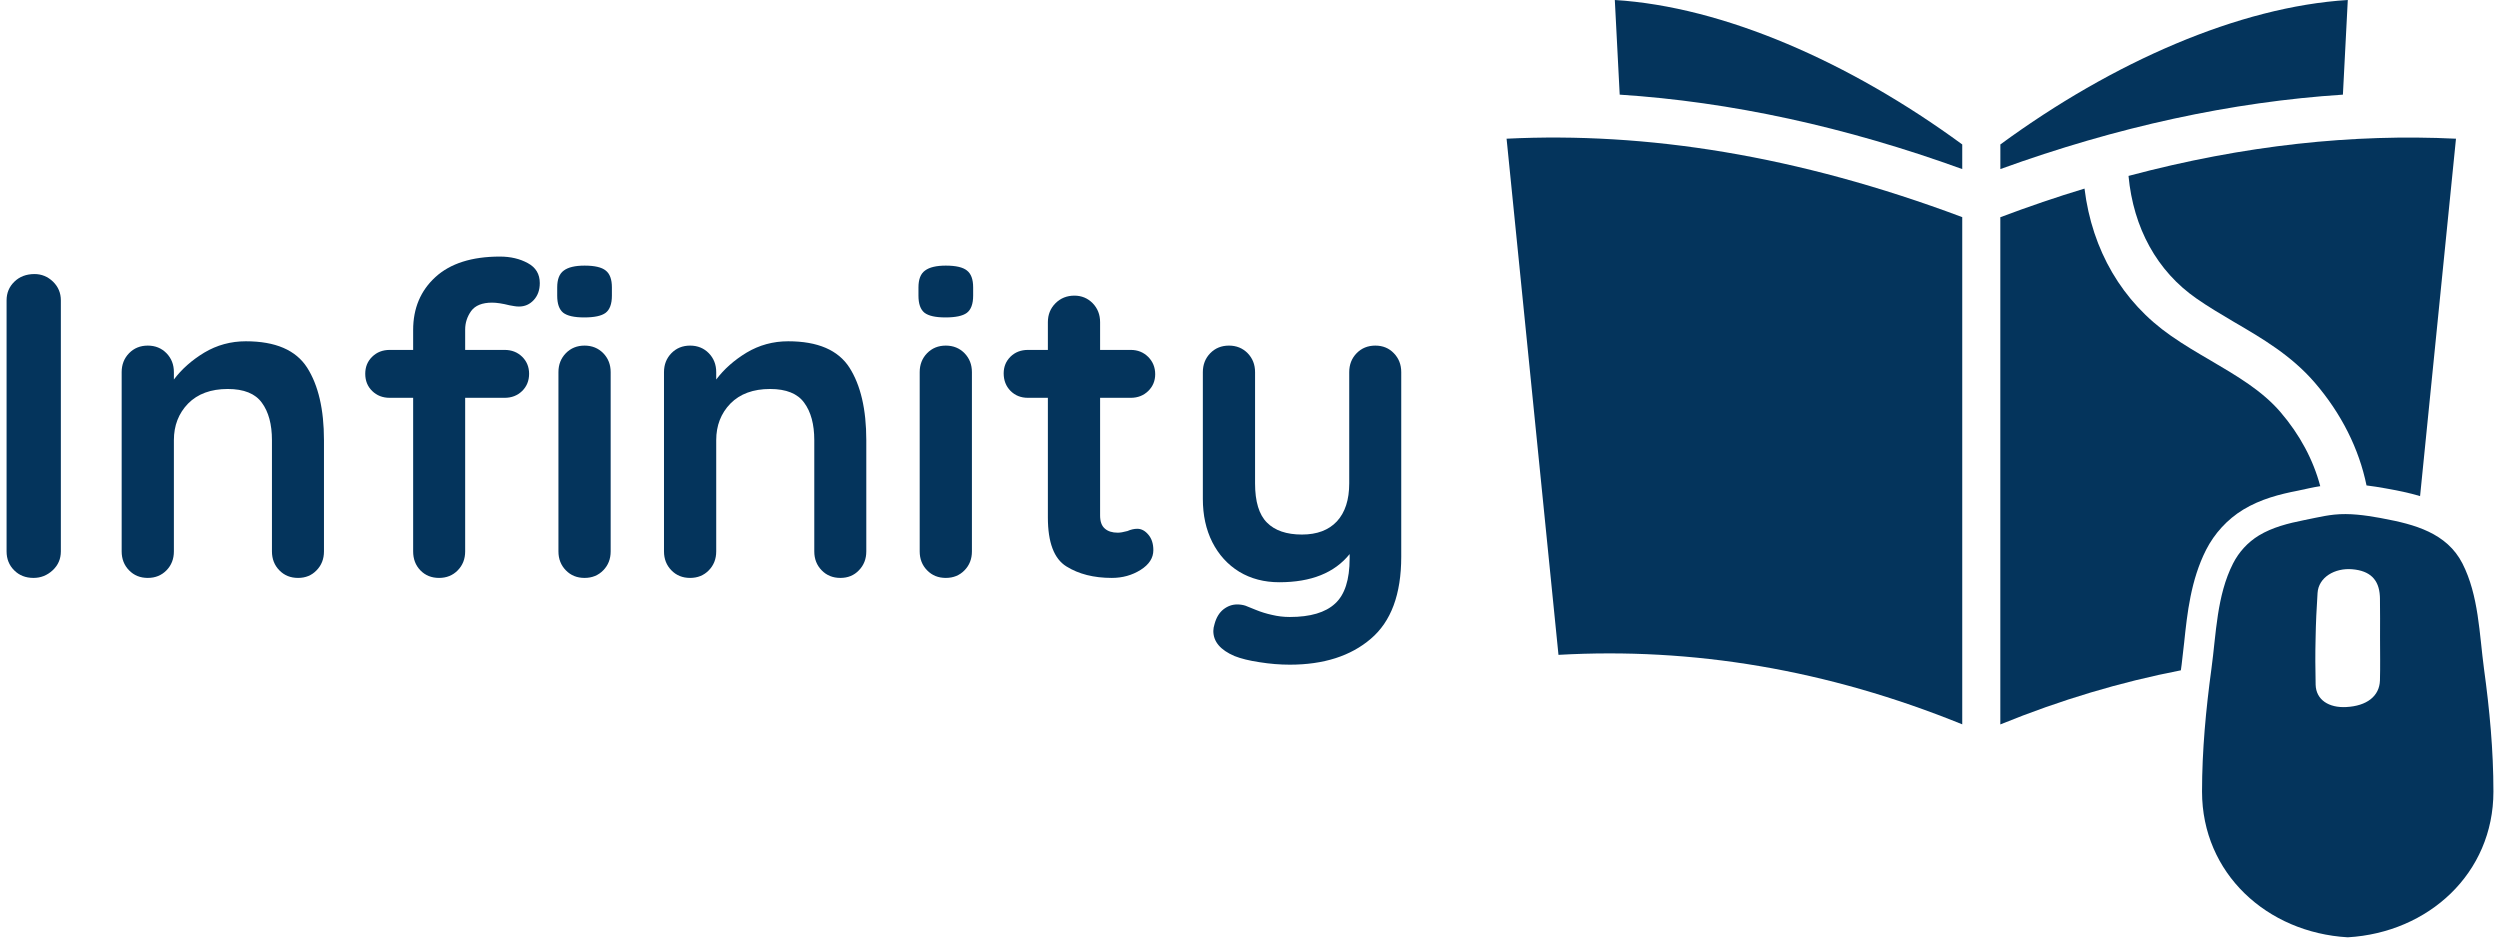
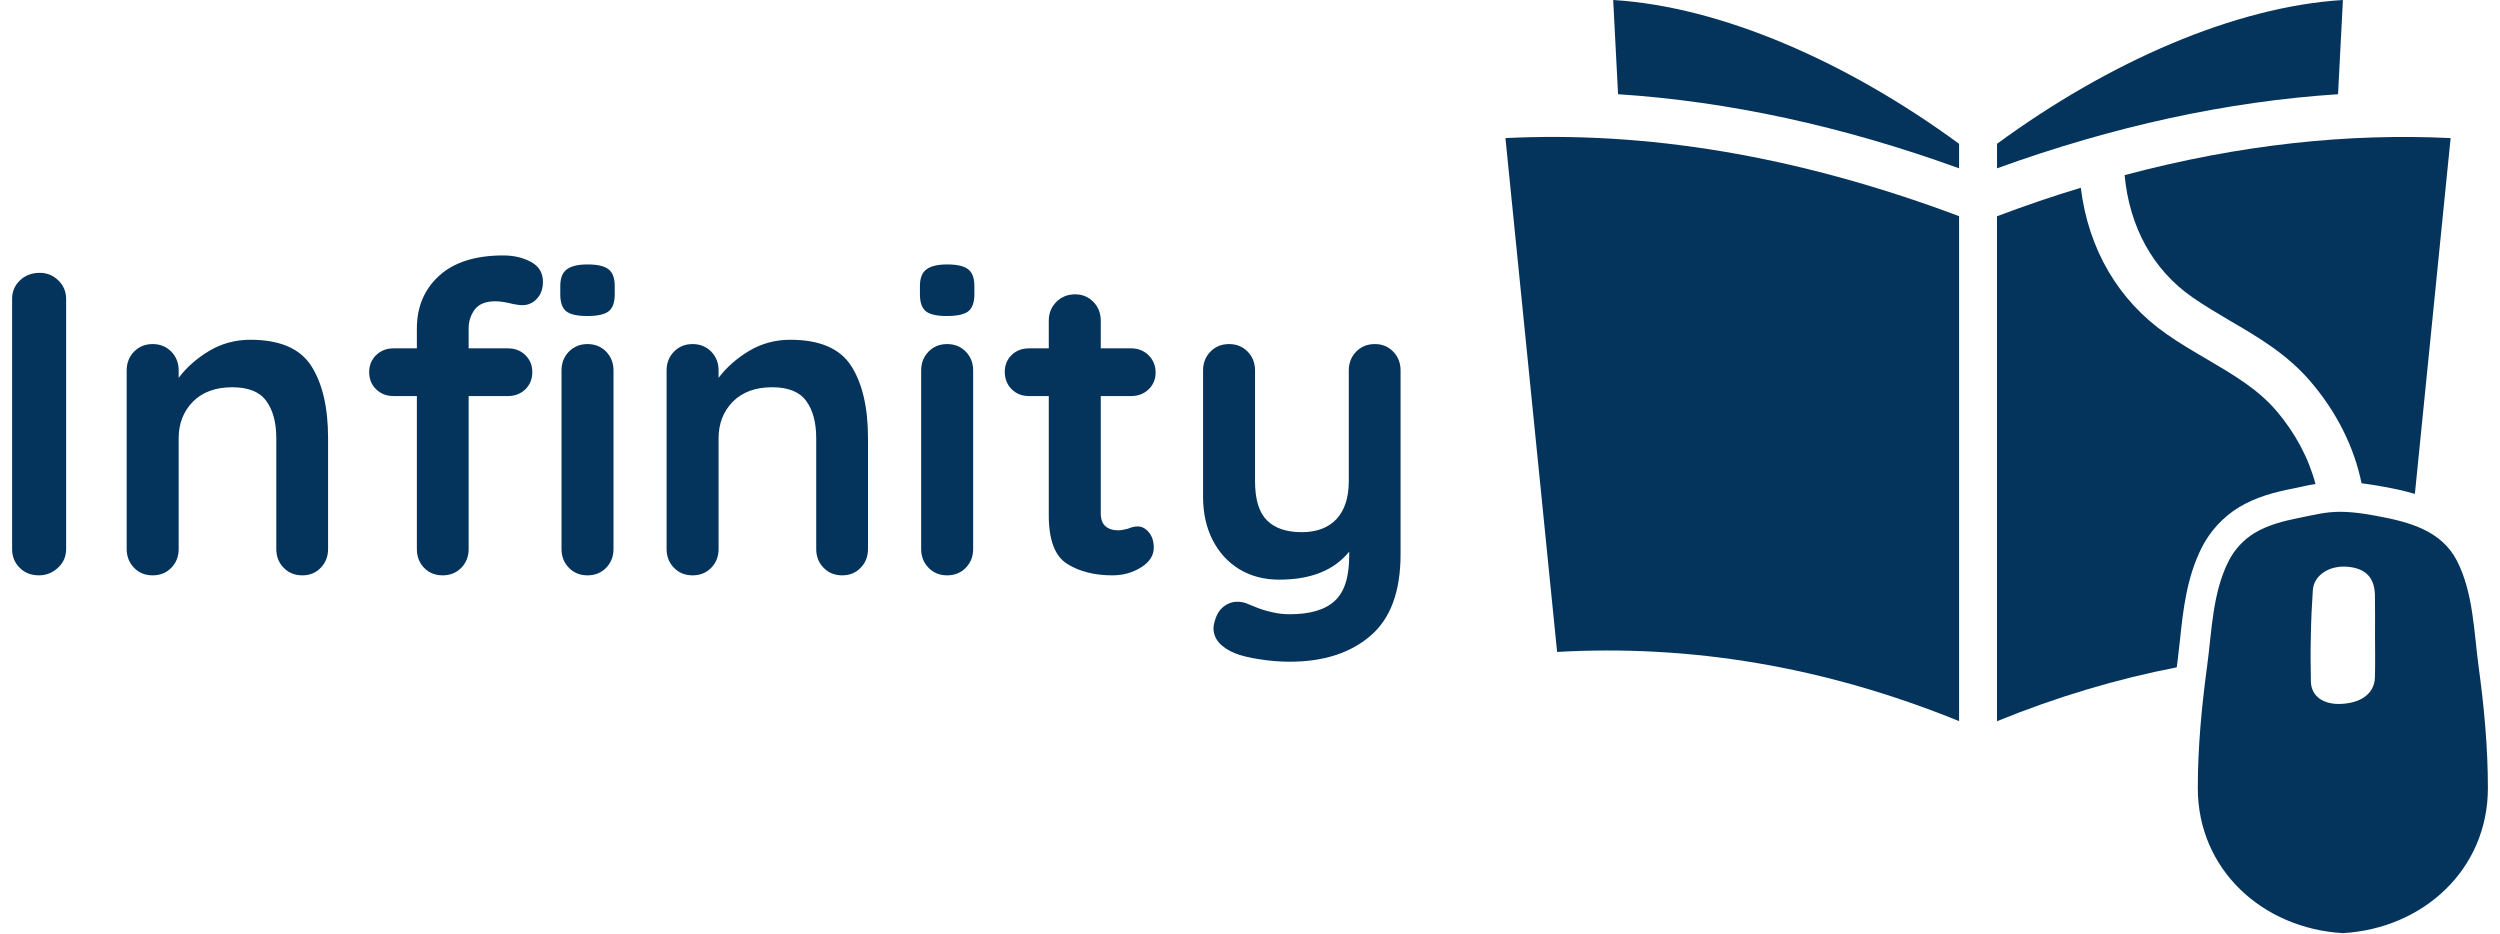
- <svg xmlns="http://www.w3.org/2000/svg" width="200" height="75" viewBox="0 0 252 95" fill="none">
+ <svg xmlns="http://www.w3.org/2000/svg" width="150" height="56" viewBox="0 0 252 95" fill="none">
  <path d="M152 14.055L157.259 66.358C170.824 65.589 184.459 67.828 198.174 73.4V22.003C181.39 15.711 166.117 13.362 152 14.055Z" fill="#04345C" />
  <path d="M163.463 9.591C174.701 10.319 186.327 12.841 198.174 17.133V14.638C186.786 6.288 173.959 0.676 162.968 0L163.463 9.591Z" fill="#04345C" />
  <path d="M226.641 51.645C228.43 50.563 230.355 50.077 232.174 49.724L233.379 49.464C233.719 49.389 234.068 49.327 234.452 49.265C233.75 46.611 232.386 44.046 230.417 41.754C228.553 39.586 226.045 38.12 223.4 36.561C222.04 35.767 220.649 34.958 219.307 34.014C214.384 30.591 211.328 25.355 210.564 19.111C207.769 19.95 204.921 20.926 202.033 22.012V73.409C208.149 70.915 214.247 69.104 220.327 67.925C220.362 67.727 220.375 67.541 220.406 67.347C220.499 66.614 220.574 65.863 220.663 65.099C220.972 62.136 221.338 58.776 222.879 55.725C223.736 54.047 225.038 52.625 226.641 51.645Z" fill="#04345C" />
  <path d="M221.92 30.256C223.126 31.099 224.38 31.832 225.709 32.623C228.566 34.287 231.533 36.027 233.9 38.778C236.593 41.908 238.382 45.481 239.141 49.19C239.786 49.265 240.426 49.375 241.036 49.481L241.451 49.556C242.307 49.711 243.393 49.923 244.568 50.272L248.206 14.055C237.83 13.552 226.808 14.686 215.023 17.826C215.513 23.094 217.911 27.478 221.92 30.256Z" fill="#04345C" />
  <path d="M237.243 0C226.252 0.676 213.421 6.288 202.037 14.638V17.133C213.88 12.841 225.511 10.319 236.748 9.591L237.243 0Z" fill="#04345C" />
  <path d="M240.502 68.95C240.449 70.552 239.164 71.541 237.08 71.647C235.336 71.74 234.024 70.928 233.984 69.378C233.949 67.819 233.94 66.252 233.98 64.693C234.006 63.152 234.077 61.62 234.179 60.092C234.276 58.502 235.923 57.531 237.698 57.685C239.482 57.836 240.4 58.714 240.493 60.397C240.502 60.463 240.502 60.542 240.502 60.617C240.524 61.955 240.511 63.302 240.511 64.644C240.511 66.084 240.542 67.514 240.502 68.95ZM251.042 67.753C250.569 64.212 250.512 60.357 248.865 57.107C247.28 53.998 243.99 53.133 240.811 52.541C240.705 52.515 240.599 52.502 240.493 52.479C238.974 52.206 237.411 51.989 235.874 52.148C235.238 52.215 234.611 52.334 233.98 52.466C233.583 52.541 233.181 52.63 232.783 52.713C231.216 53.027 229.609 53.429 228.231 54.263C227.105 54.952 226.209 55.932 225.612 57.107C223.961 60.357 223.908 64.212 223.427 67.753C222.866 71.886 222.473 76.046 222.473 80.214C222.473 88.506 229.061 94.507 237.239 94.98C245.412 94.507 252 88.506 252 80.214C252 76.046 251.611 71.886 251.042 67.753Z" fill="#04345C" />
  <path d="M5.5 55.875C5.5 56.641 5.219 57.281 4.667 57.792C4.109 58.307 3.464 58.562 2.729 58.562C1.938 58.562 1.281 58.307 0.771 57.792C0.255 57.281 0 56.641 0 55.875V30.437C0 29.687 0.26 29.057 0.792 28.542C1.318 28.031 2 27.771 2.833 27.771C3.552 27.771 4.177 28.031 4.708 28.542C5.234 29.057 5.5 29.687 5.5 30.437V55.875Z" fill="#04345C" />
  <path d="M24.245 34.583C27.245 34.583 29.313 35.474 30.454 37.25C31.589 39.031 32.162 41.479 32.162 44.604V55.875C32.162 56.641 31.912 57.281 31.412 57.792C30.922 58.307 30.297 58.562 29.537 58.562C28.771 58.562 28.141 58.307 27.641 57.792C27.141 57.281 26.891 56.641 26.891 55.875V44.604C26.891 42.995 26.547 41.729 25.87 40.812C25.204 39.885 24.047 39.417 22.412 39.417C20.704 39.417 19.36 39.911 18.391 40.896C17.433 41.885 16.954 43.12 16.954 44.604V55.875C16.954 56.641 16.704 57.281 16.204 57.792C15.704 58.307 15.068 58.562 14.308 58.562C13.542 58.562 12.912 58.307 12.412 57.792C11.912 57.281 11.662 56.641 11.662 55.875V37.708C11.662 36.948 11.912 36.307 12.412 35.792C12.912 35.281 13.542 35.021 14.308 35.021C15.068 35.021 15.704 35.281 16.204 35.792C16.704 36.307 16.954 36.948 16.954 37.708V38.458C17.745 37.406 18.771 36.495 20.037 35.729C21.313 34.969 22.714 34.583 24.245 34.583Z" fill="#04345C" />
  <path d="M49.199 30.667C48.199 30.667 47.491 30.953 47.074 31.521C46.668 32.094 46.47 32.719 46.47 33.396V35.458H50.47C51.178 35.458 51.767 35.688 52.241 36.146C52.709 36.604 52.949 37.182 52.949 37.875C52.949 38.583 52.709 39.167 52.241 39.625C51.767 40.083 51.178 40.312 50.47 40.312H46.47V55.875C46.47 56.641 46.22 57.281 45.72 57.792C45.22 58.307 44.584 58.562 43.824 58.562C43.058 58.562 42.428 58.307 41.928 57.792C41.438 57.281 41.199 56.641 41.199 55.875V40.312H38.824C38.116 40.312 37.522 40.083 37.053 39.625C36.579 39.167 36.345 38.583 36.345 37.875C36.345 37.182 36.579 36.604 37.053 36.146C37.522 35.688 38.116 35.458 38.824 35.458H41.199V33.438C41.199 31.245 41.949 29.458 43.449 28.083C44.959 26.698 47.142 26 49.991 26C51.074 26 52.017 26.224 52.824 26.667C53.626 27.099 54.032 27.771 54.032 28.688C54.032 29.396 53.824 29.974 53.407 30.417C53.001 30.849 52.511 31.062 51.928 31.062C51.772 31.062 51.616 31.052 51.449 31.021C51.293 30.995 51.136 30.969 50.97 30.938C50.261 30.76 49.668 30.667 49.199 30.667Z" fill="#04345C" />
  <path d="M61.214 55.875C61.214 56.641 60.964 57.281 60.464 57.791C59.964 58.307 59.328 58.562 58.568 58.562C57.802 58.562 57.172 58.307 56.672 57.791C56.172 57.281 55.922 56.641 55.922 55.875V37.708C55.922 36.948 56.172 36.307 56.672 35.791C57.172 35.281 57.802 35.021 58.568 35.021C59.328 35.021 59.964 35.281 60.464 35.791C60.964 36.307 61.214 36.948 61.214 37.708V55.875ZM58.526 32.166C57.526 32.166 56.818 32.01 56.401 31.687C55.995 31.354 55.797 30.781 55.797 29.958V29.125C55.797 28.307 56.016 27.739 56.464 27.416C56.906 27.083 57.609 26.916 58.568 26.916C59.594 26.916 60.307 27.083 60.714 27.416C61.13 27.739 61.339 28.307 61.339 29.125V29.958C61.339 30.807 61.12 31.39 60.693 31.708C60.276 32.016 59.552 32.166 58.526 32.166Z" fill="#04345C" />
  <path d="M79.201 34.583C82.201 34.583 84.269 35.474 85.41 37.25C86.545 39.031 87.118 41.479 87.118 44.604V55.875C87.118 56.641 86.868 57.281 86.368 57.792C85.879 58.307 85.254 58.562 84.493 58.562C83.728 58.562 83.097 58.307 82.597 57.792C82.097 57.281 81.847 56.641 81.847 55.875V44.604C81.847 42.995 81.504 41.729 80.826 40.812C80.16 39.885 79.004 39.417 77.368 39.417C75.66 39.417 74.316 39.911 73.347 40.896C72.389 41.885 71.91 43.12 71.91 44.604V55.875C71.91 56.641 71.66 57.281 71.16 57.792C70.66 58.307 70.024 58.562 69.264 58.562C68.498 58.562 67.868 58.307 67.368 57.792C66.868 57.281 66.618 56.641 66.618 55.875V37.708C66.618 36.948 66.868 36.307 67.368 35.792C67.868 35.281 68.498 35.021 69.264 35.021C70.024 35.021 70.66 35.281 71.16 35.792C71.66 36.307 71.91 36.948 71.91 37.708V38.458C72.701 37.406 73.728 36.495 74.993 35.729C76.269 34.969 77.67 34.583 79.201 34.583Z" fill="#04345C" />
  <path d="M97.821 55.875C97.821 56.641 97.571 57.281 97.071 57.791C96.571 58.307 95.936 58.562 95.175 58.562C94.409 58.562 93.779 58.307 93.279 57.791C92.779 57.281 92.529 56.641 92.529 55.875V37.708C92.529 36.948 92.779 36.307 93.279 35.791C93.779 35.281 94.409 35.021 95.175 35.021C95.936 35.021 96.571 35.281 97.071 35.791C97.571 36.307 97.821 36.948 97.821 37.708V55.875ZM95.133 32.166C94.133 32.166 93.425 32.01 93.008 31.687C92.602 31.354 92.404 30.781 92.404 29.958V29.125C92.404 28.307 92.623 27.739 93.071 27.416C93.514 27.083 94.217 26.916 95.175 26.916C96.201 26.916 96.915 27.083 97.321 27.416C97.738 27.739 97.946 28.307 97.946 29.125V29.958C97.946 30.807 97.727 31.39 97.3 31.708C96.883 32.016 96.159 32.166 95.133 32.166Z" fill="#04345C" />
  <path d="M114.581 53.583C114.997 53.583 115.372 53.786 115.706 54.187C116.039 54.578 116.206 55.099 116.206 55.75C116.206 56.542 115.773 57.208 114.914 57.75C114.049 58.292 113.081 58.562 111.997 58.562C110.174 58.562 108.643 58.177 107.393 57.396C106.143 56.62 105.518 54.969 105.518 52.437V40.312H103.497C102.789 40.312 102.195 40.078 101.727 39.604C101.268 39.135 101.039 38.542 101.039 37.833C101.039 37.167 101.268 36.604 101.727 36.146C102.195 35.687 102.789 35.458 103.497 35.458H105.518V32.646C105.518 31.885 105.773 31.245 106.289 30.729C106.799 30.219 107.44 29.958 108.206 29.958C108.94 29.958 109.56 30.219 110.06 30.729C110.56 31.245 110.81 31.885 110.81 32.646V35.458H113.914C114.622 35.458 115.211 35.698 115.685 36.167C116.154 36.641 116.393 37.224 116.393 37.917C116.393 38.599 116.154 39.167 115.685 39.625C115.211 40.083 114.622 40.312 113.914 40.312H110.81V52.229C110.81 52.844 110.966 53.286 111.289 53.562C111.607 53.844 112.044 53.979 112.602 53.979C112.836 53.979 113.164 53.927 113.581 53.812C113.924 53.661 114.258 53.583 114.581 53.583Z" fill="#04345C" />
  <path d="M138.701 35.021C139.461 35.021 140.086 35.281 140.576 35.792C141.076 36.307 141.326 36.948 141.326 37.708V56.417C141.326 60.219 140.295 62.989 138.243 64.729C136.201 66.479 133.461 67.354 130.034 67.354C129.034 67.354 128.013 67.271 126.972 67.104C125.93 66.948 125.081 66.74 124.43 66.479C122.998 65.865 122.284 65.021 122.284 63.937C122.284 63.729 122.326 63.489 122.409 63.229C122.586 62.573 122.888 62.083 123.305 61.75C123.732 61.417 124.201 61.25 124.701 61.25C124.993 61.25 125.269 61.292 125.534 61.375C125.743 61.469 126.102 61.614 126.618 61.812C127.128 62.021 127.67 62.187 128.243 62.312C128.81 62.448 129.409 62.521 130.034 62.521C132.118 62.521 133.644 62.068 134.618 61.167C135.602 60.276 136.097 58.75 136.097 56.583V56.146C134.565 58.052 132.19 59 128.972 59C127.44 59 126.086 58.646 124.909 57.937C123.743 57.219 122.831 56.219 122.18 54.937C121.539 53.661 121.222 52.203 121.222 50.562V37.708C121.222 36.948 121.472 36.307 121.972 35.792C122.472 35.281 123.102 35.021 123.868 35.021C124.628 35.021 125.263 35.281 125.763 35.792C126.263 36.307 126.513 36.948 126.513 37.708V48.979C126.513 50.828 126.914 52.156 127.722 52.958C128.524 53.766 129.706 54.167 131.263 54.167C132.789 54.167 133.972 53.724 134.805 52.833C135.638 51.932 136.055 50.646 136.055 48.979V37.708C136.055 36.948 136.305 36.307 136.805 35.792C137.305 35.281 137.935 35.021 138.701 35.021Z" fill="#04345C" />
</svg>
